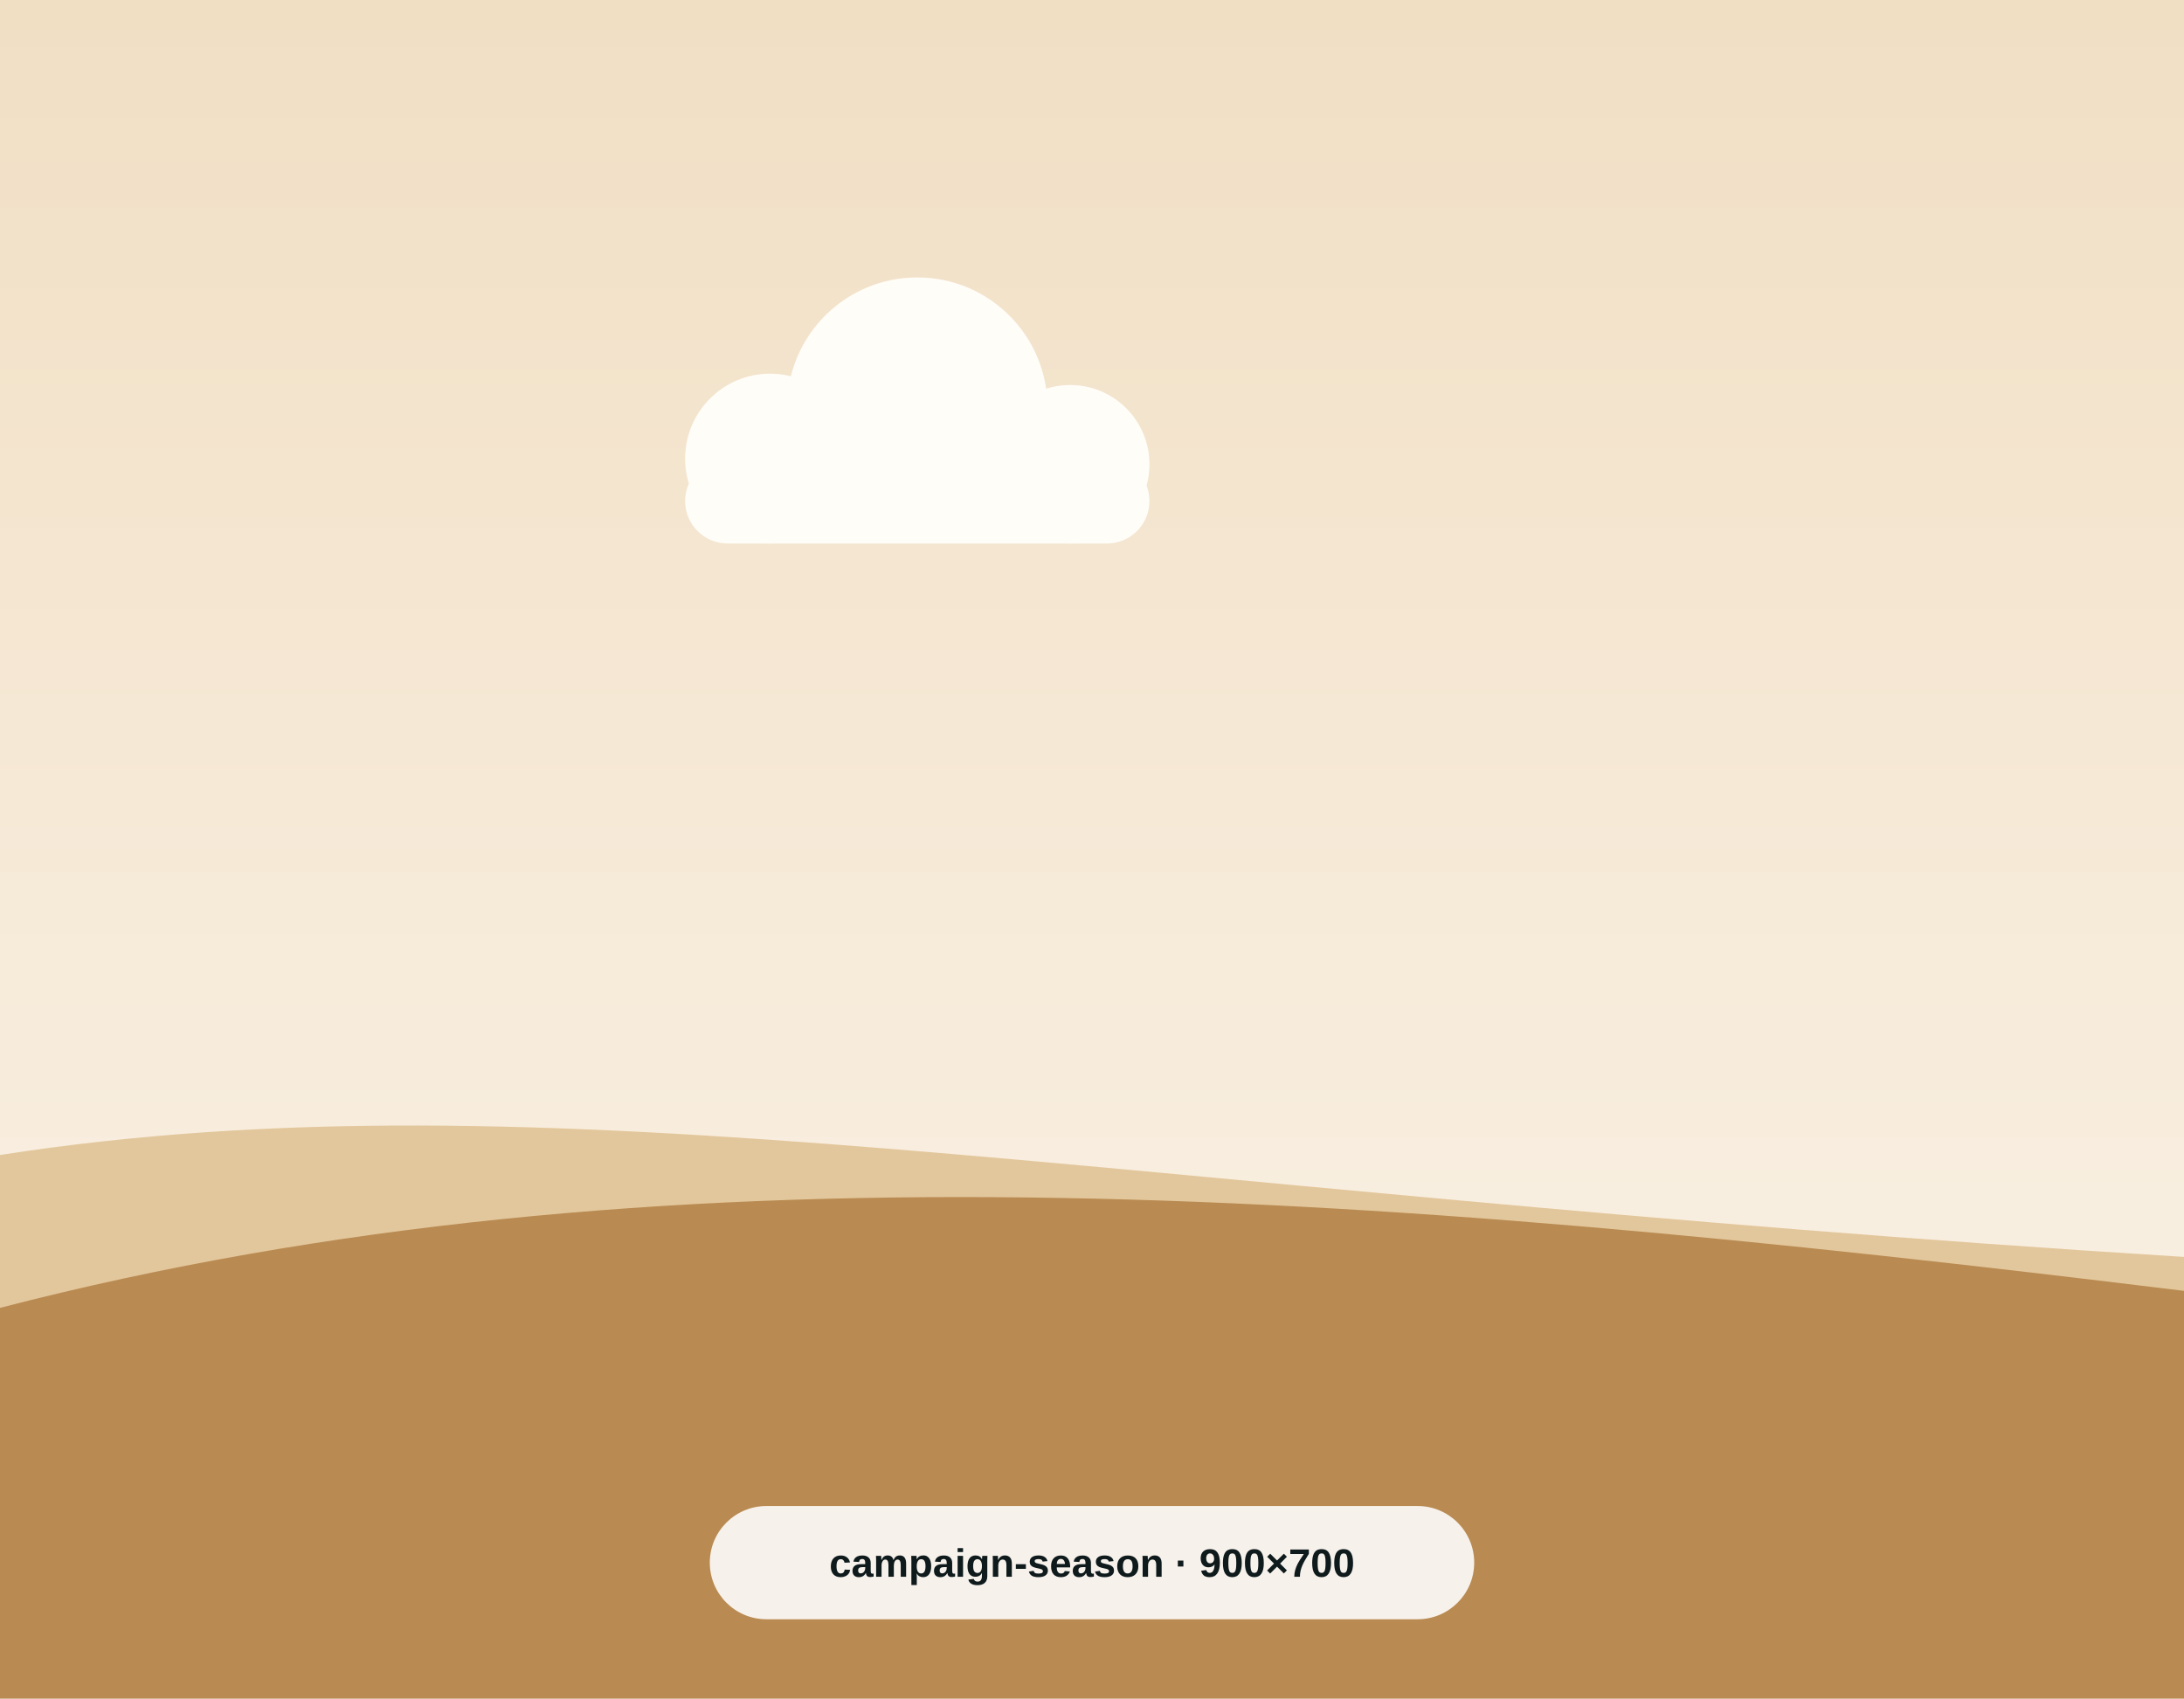
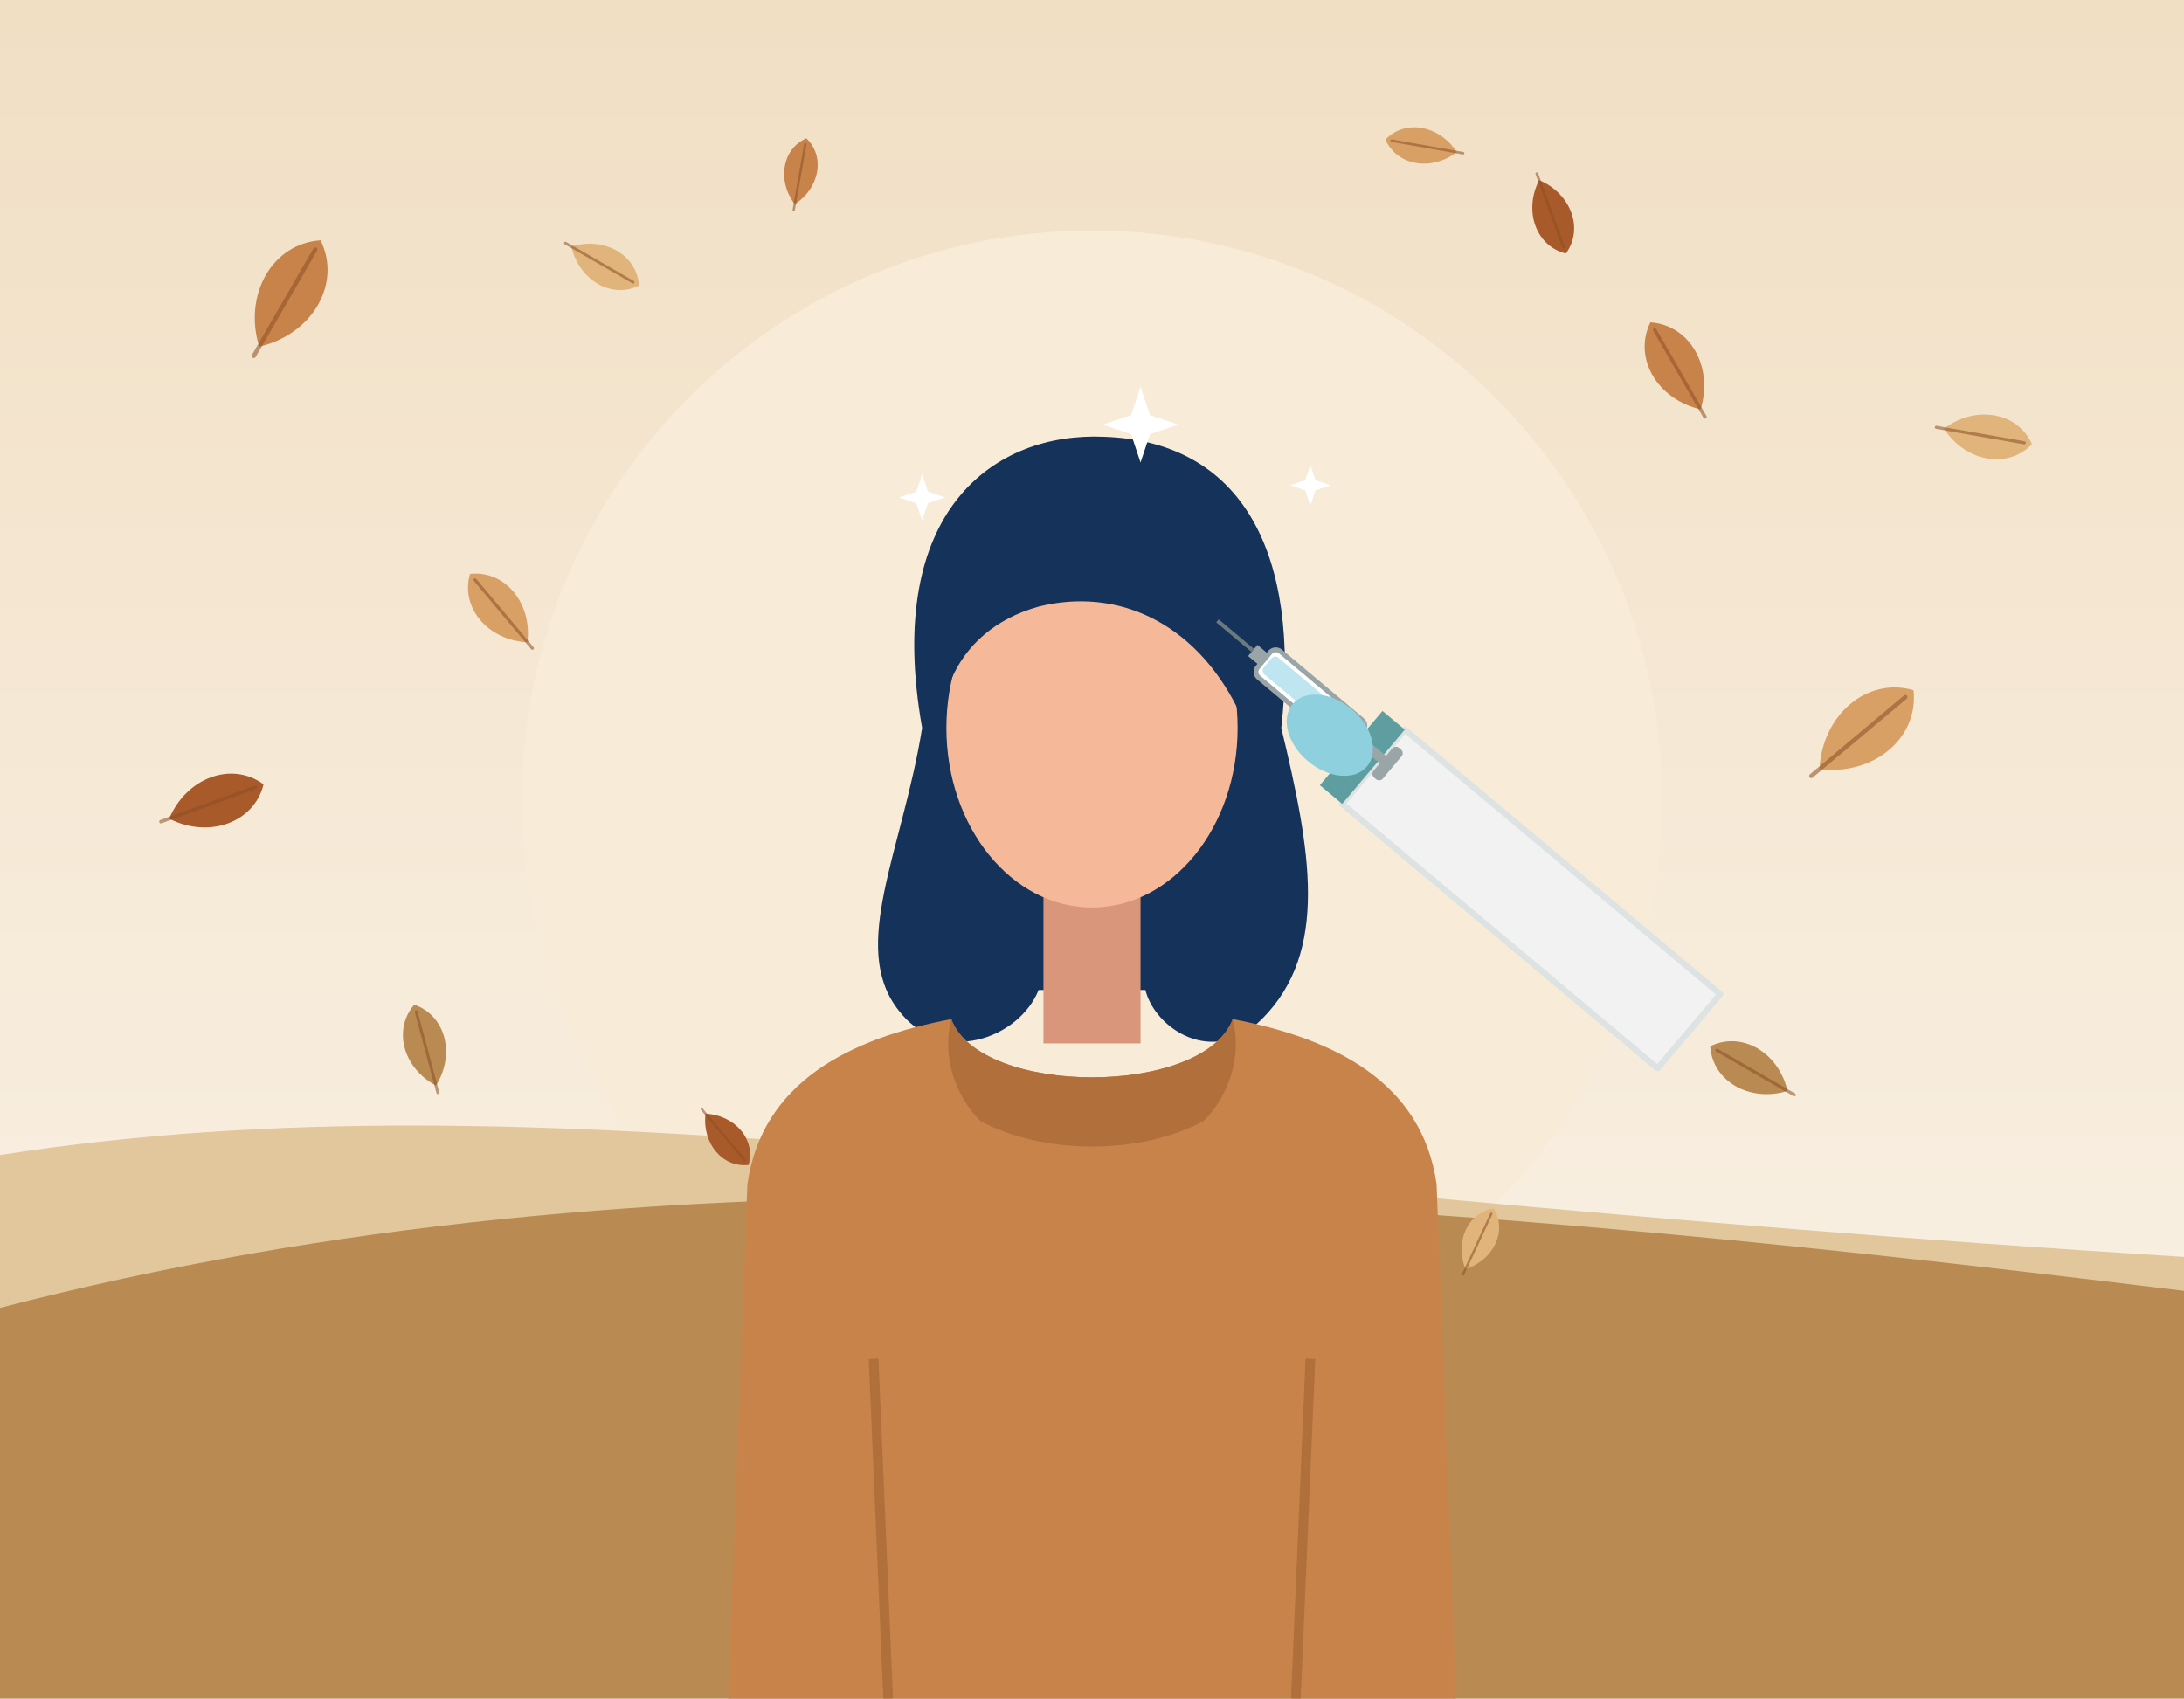
- <svg xmlns="http://www.w3.org/2000/svg" viewBox="0 0 900 700" width="900" height="700" preserveAspectRatio="xMidYMid slice">
+ <svg xmlns="http://www.w3.org/2000/svg" viewBox="0 0 900 700" width="900" height="700" preserveAspectRatio="xMidYMid slice" role="img" aria-label="Höstkampanj: botox och fillers">
  <defs>
    <linearGradient id="sky" x1="0" y1="0" x2="0" y2="1">
      <stop offset="0" stop-color="#F1DFC4" />
      <stop offset="1" stop-color="#FBF4EA" />
    </linearGradient>
  </defs>
  <rect width="900" height="700" fill="url(#sky)" />
-   <g fill="#FFFDF8">
-     <circle cx="378" cy="168" r="53.667" />
-     <circle cx="317.333" cy="189" r="35" />
-     <circle cx="441" cy="191.333" r="32.667" />
-     <rect x="282.333" y="189" width="191.333" height="35" rx="17.5" />
-   </g>
+   <circle cx="450" cy="330" r="235" fill="#F8EBD8" />
  <path d="M0 476 C 225 441, 450 490, 900 518 L 900 700 L 0 700 Z" fill="#E3C79C" />
  <path d="M0 539 C 270 469, 558 490, 900 532 L 900 700 L 0 700 Z" fill="#B98B52" />
-   <g transform="translate(292.5 620.6667)">
-     <rect width="315" height="46.667" rx="23.333" fill="#FFFFFF" fill-opacity="0.88" />
-     <text x="157.5" y="29.167" text-anchor="middle" font-family="Figtree, Arial, sans-serif" font-size="16.333" font-weight="600" fill="#0E1A1C">campaign-season · 900×700</text>
+   <g transform="translate(120 120) rotate(30) scale(1.1)">
+     <path d="M0,-22 C15,-12 15,10 0,24 C-15,10 -15,-12 0,-22 Z" fill="#c8834a" />
+     <path d="M0,-18 L0,28" stroke="#8a4f24" stroke-width="1.6" stroke-linecap="round" opacity=".55" />
  </g>
+   <g transform="translate(205 250) rotate(-40) scale(0.8)">
+     <path d="M0,-22 C15,-12 15,10 0,24 C-15,10 -15,-12 0,-22 Z" fill="#d9a066" />
+     <path d="M0,-18 L0,28" stroke="#8a4f24" stroke-width="1.6" stroke-linecap="round" opacity=".55" />
+   </g>
+   <g transform="translate(90 330) rotate(70) scale(0.9)">
+     <path d="M0,-22 C15,-12 15,10 0,24 C-15,10 -15,-12 0,-22 Z" fill="#a85a2a" />
+     <path d="M0,-18 L0,28" stroke="#8a4f24" stroke-width="1.6" stroke-linecap="round" opacity=".55" />
+   </g>
+   <g transform="translate(250 110) rotate(120) scale(0.7)">
+     <path d="M0,-22 C15,-12 15,10 0,24 C-15,10 -15,-12 0,-22 Z" fill="#e0b47a" />
+     <path d="M0,-18 L0,28" stroke="#8a4f24" stroke-width="1.6" stroke-linecap="round" opacity=".55" />
+   </g>
+   <g transform="translate(175 430) rotate(-15) scale(0.75)">
+     <path d="M0,-22 C15,-12 15,10 0,24 C-15,10 -15,-12 0,-22 Z" fill="#b98b52" />
+     <path d="M0,-18 L0,28" stroke="#8a4f24" stroke-width="1.6" stroke-linecap="round" opacity=".55" />
+   </g>
+   <g transform="translate(690 150) rotate(-30) scale(0.9)">
+     <path d="M0,-22 C15,-12 15,10 0,24 C-15,10 -15,-12 0,-22 Z" fill="#c8834a" />
+     <path d="M0,-18 L0,28" stroke="#8a4f24" stroke-width="1.6" stroke-linecap="round" opacity=".55" />
+   </g>
+   <g transform="translate(770 300) rotate(50) scale(1.1)">
+     <path d="M0,-22 C15,-12 15,10 0,24 C-15,10 -15,-12 0,-22 Z" fill="#d9a066" />
+     <path d="M0,-18 L0,28" stroke="#8a4f24" stroke-width="1.6" stroke-linecap="round" opacity=".55" />
+   </g>
+   <g transform="translate(640 90) rotate(160) scale(0.7)">
+     <path d="M0,-22 C15,-12 15,10 0,24 C-15,10 -15,-12 0,-22 Z" fill="#a85a2a" />
+     <path d="M0,-18 L0,28" stroke="#8a4f24" stroke-width="1.6" stroke-linecap="round" opacity=".55" />
+   </g>
+   <g transform="translate(820 180) rotate(100) scale(0.8)">
+     <path d="M0,-22 C15,-12 15,10 0,24 C-15,10 -15,-12 0,-22 Z" fill="#e0b47a" />
+     <path d="M0,-18 L0,28" stroke="#8a4f24" stroke-width="1.6" stroke-linecap="round" opacity=".55" />
+   </g>
+   <g transform="translate(720 440) rotate(-60) scale(0.8)">
+     <path d="M0,-22 C15,-12 15,10 0,24 C-15,10 -15,-12 0,-22 Z" fill="#b98b52" />
+     <path d="M0,-18 L0,28" stroke="#8a4f24" stroke-width="1.6" stroke-linecap="round" opacity=".55" />
+   </g>
+   <g transform="translate(330 70) rotate(10) scale(0.6)">
+     <path d="M0,-22 C15,-12 15,10 0,24 C-15,10 -15,-12 0,-22 Z" fill="#c8834a" />
+     <path d="M0,-18 L0,28" stroke="#8a4f24" stroke-width="1.6" stroke-linecap="round" opacity=".55" />
+   </g>
+   <g transform="translate(585 60) rotate(-80) scale(0.65)">
+     <path d="M0,-22 C15,-12 15,10 0,24 C-15,10 -15,-12 0,-22 Z" fill="#d9a066" />
+     <path d="M0,-18 L0,28" stroke="#8a4f24" stroke-width="1.6" stroke-linecap="round" opacity=".55" />
+   </g>
+   <g transform="translate(300 470) rotate(140) scale(0.6)">
+     <path d="M0,-22 C15,-12 15,10 0,24 C-15,10 -15,-12 0,-22 Z" fill="#a85a2a" />
+     <path d="M0,-18 L0,28" stroke="#8a4f24" stroke-width="1.6" stroke-linecap="round" opacity=".55" />
+   </g>
+   <g transform="translate(610 510) rotate(25) scale(0.6)">
+     <path d="M0,-22 C15,-12 15,10 0,24 C-15,10 -15,-12 0,-22 Z" fill="#e0b47a" />
+     <path d="M0,-18 L0,28" stroke="#8a4f24" stroke-width="1.6" stroke-linecap="round" opacity=".55" />
+   </g>
+   <path d="M380,300 C364,210 410,178 455,180 C512,182 536,228 528,300 C540,350 548,392 520,420 C500,440 476,424 472,408 L428,408 C420,428 388,440 370,416 C350,390 372,350 380,300 Z" fill="#15335a" />
+   <rect x="430" y="350" width="40" height="80" fill="#d9967a" />
+   <ellipse cx="450" cy="300" rx="60" ry="74" fill="#f5b99a" />
+   <path d="M392,280 C396,226 430,210 460,214 C500,220 516,252 510,292 C492,256 460,242 428,250 C410,255 398,266 392,280 Z" fill="#15335a" />
+   <path d="M300,700 L308,488 C314,446 350,428 392,420 C404,452 496,452 508,420 C550,428 586,446 592,488 L600,700 Z" fill="#c8834a" />
+   <path d="M392,420 C404,452 496,452 508,420 C512,436 506,452 496,462 C470,476 430,476 404,462 C394,452 388,436 392,420 Z" fill="#b06f3b" />
+   <path d="M360,560 L366,700 M540,560 L534,700" stroke="#b06f3b" stroke-width="4" fill="none" />
+   <path d="M683.1,440.3 L553.1,331.3 L578.9,300.7 L708.9,409.7 Z" fill="#f1f2f1" stroke="#dde2e2" stroke-width="2.5" stroke-linejoin="round" />
+   <polygon points="553.1,331.3 578.9,300.7 569.7,293 543.9,323.6" fill="#5f9ea0" />
+   <g transform="translate(540,288) rotate(-140)">
+     <rect x="-44" y="-8" width="5" height="16" rx="2" fill="#9aa5a8" />
+     <rect x="-40" y="-2" width="16" height="4" fill="#9aa5a8" />
+     <rect x="-25" y="-7" width="50" height="14" rx="3" fill="#ffffff" stroke="#9aa5a8" stroke-width="2" />
+     <rect x="-4" y="-4.5" width="27" height="9" rx="2" fill="#bfe6f0" />
+     <rect x="25" y="-3" width="6" height="6" fill="#9aa5a8" />
+     <line x1="31" y1="0" x2="50" y2="0" stroke="#6b7a7d" stroke-width="1.6" />
+   </g>
+   <ellipse cx="548" cy="303" rx="20" ry="14" transform="rotate(40 548 303)" fill="#8fd0de" />
+   <path transform="translate(470 175) scale(1.3)" d="M0,-12 L3,-3 L12,0 L3,3 L0,12 L-3,3 L-12,0 L-3,-3 Z" fill="#ffffff" />
+   <path transform="translate(380 205) scale(0.8)" d="M0,-12 L3,-3 L12,0 L3,3 L0,12 L-3,3 L-12,0 L-3,-3 Z" fill="#ffffff" />
+   <path transform="translate(540 200) scale(0.7)" d="M0,-12 L3,-3 L12,0 L3,3 L0,12 L-3,3 L-12,0 L-3,-3 Z" fill="#ffffff" />
</svg>
